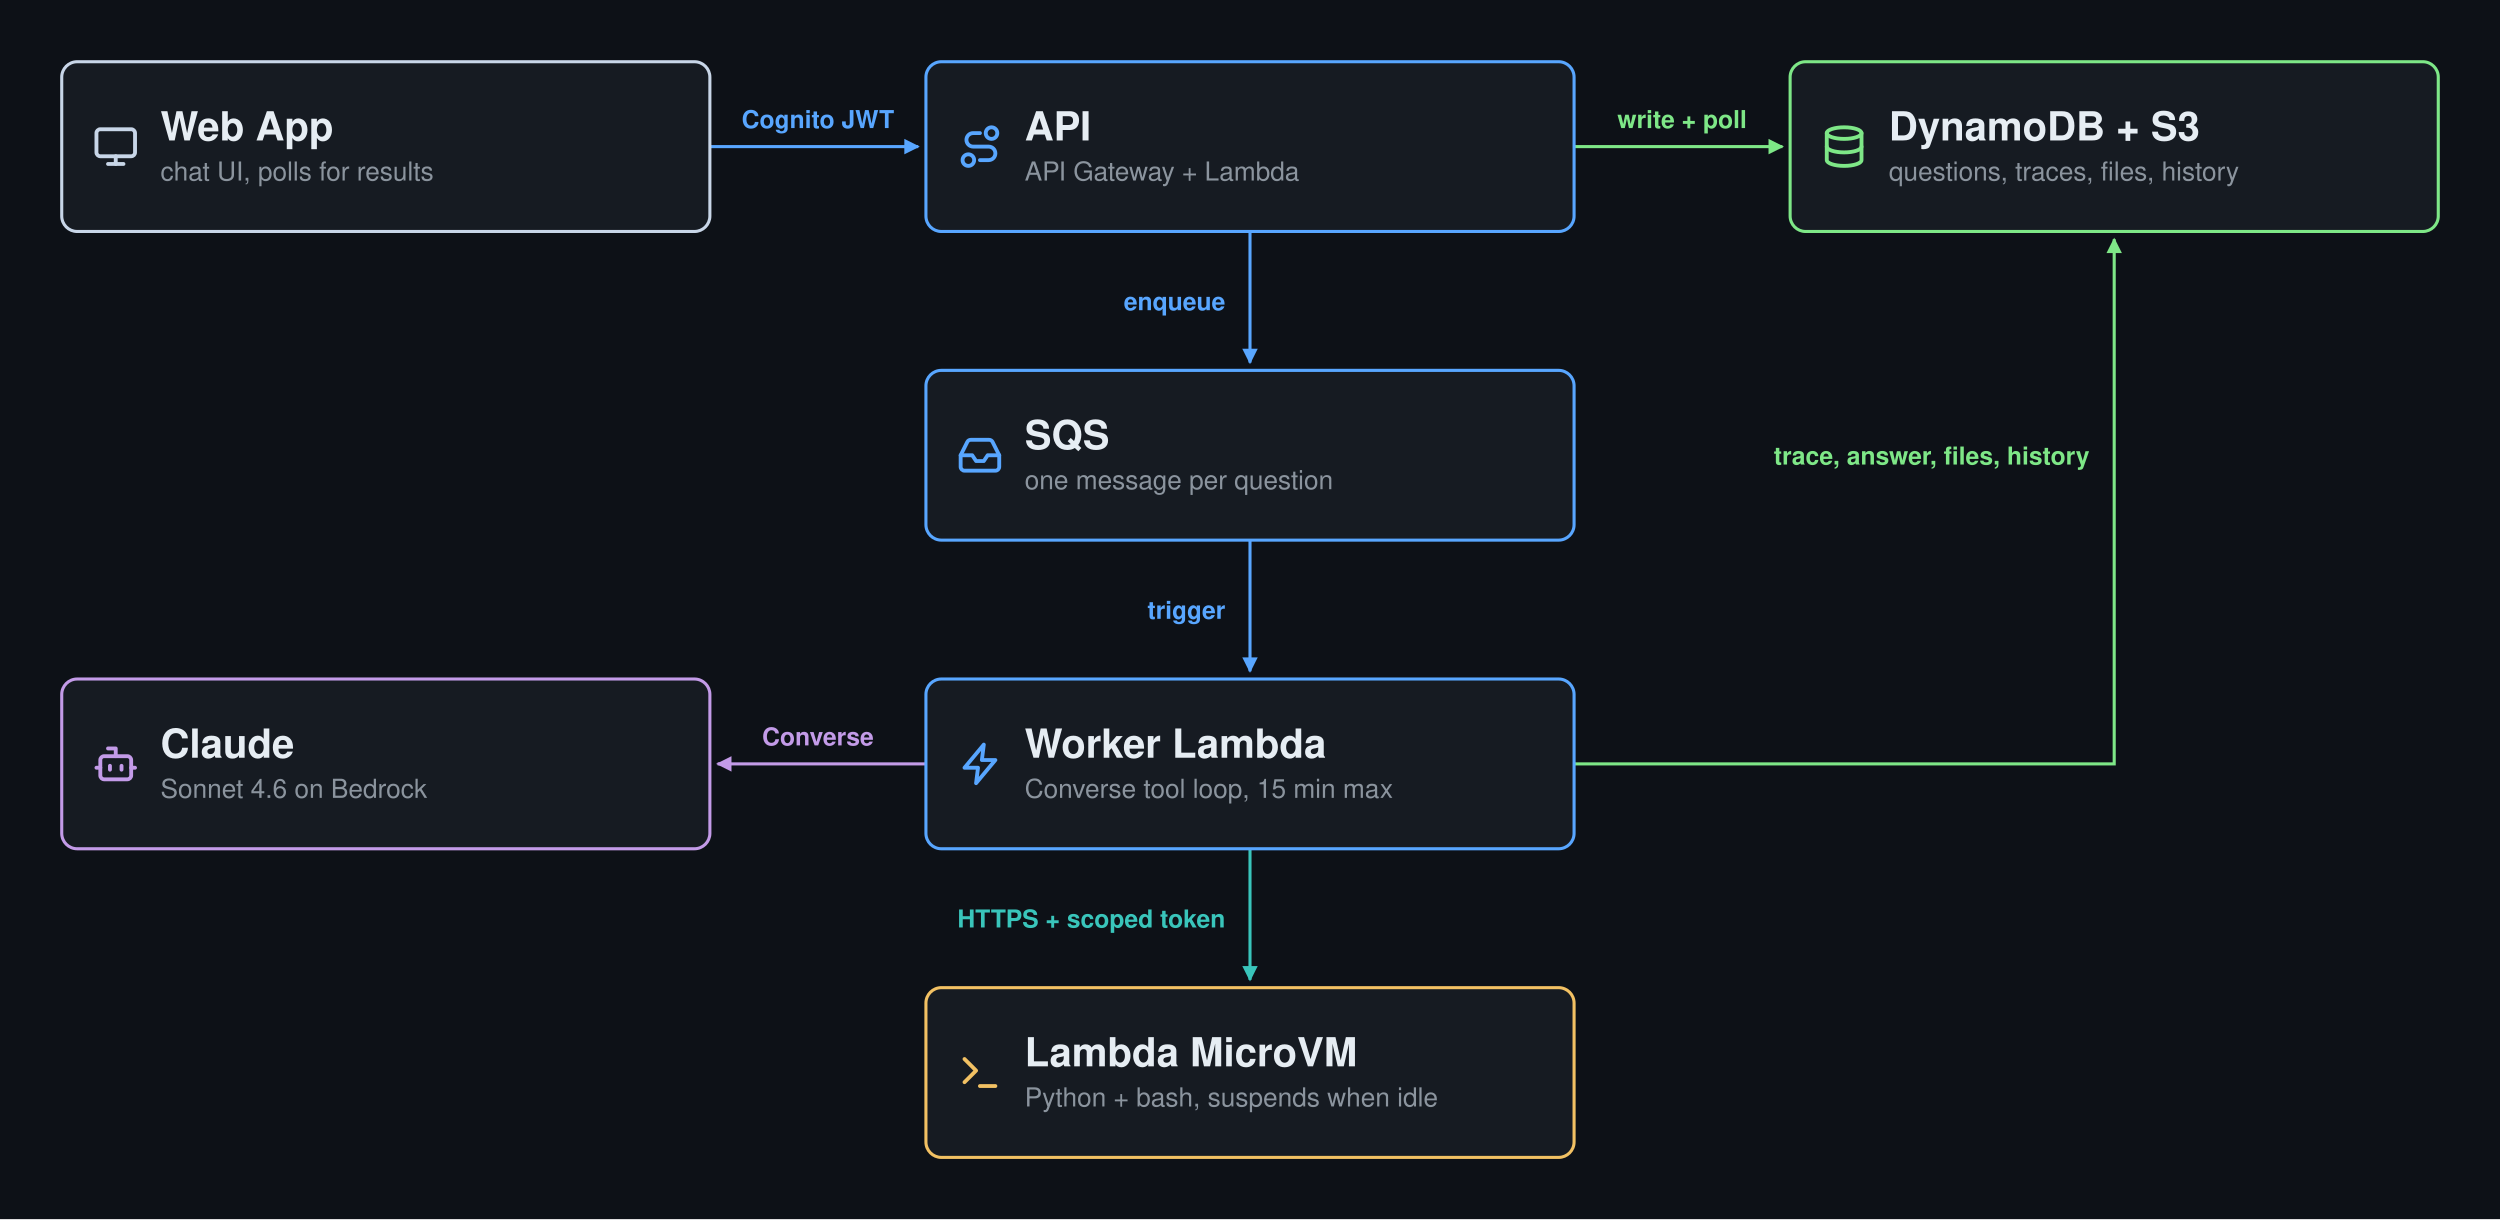
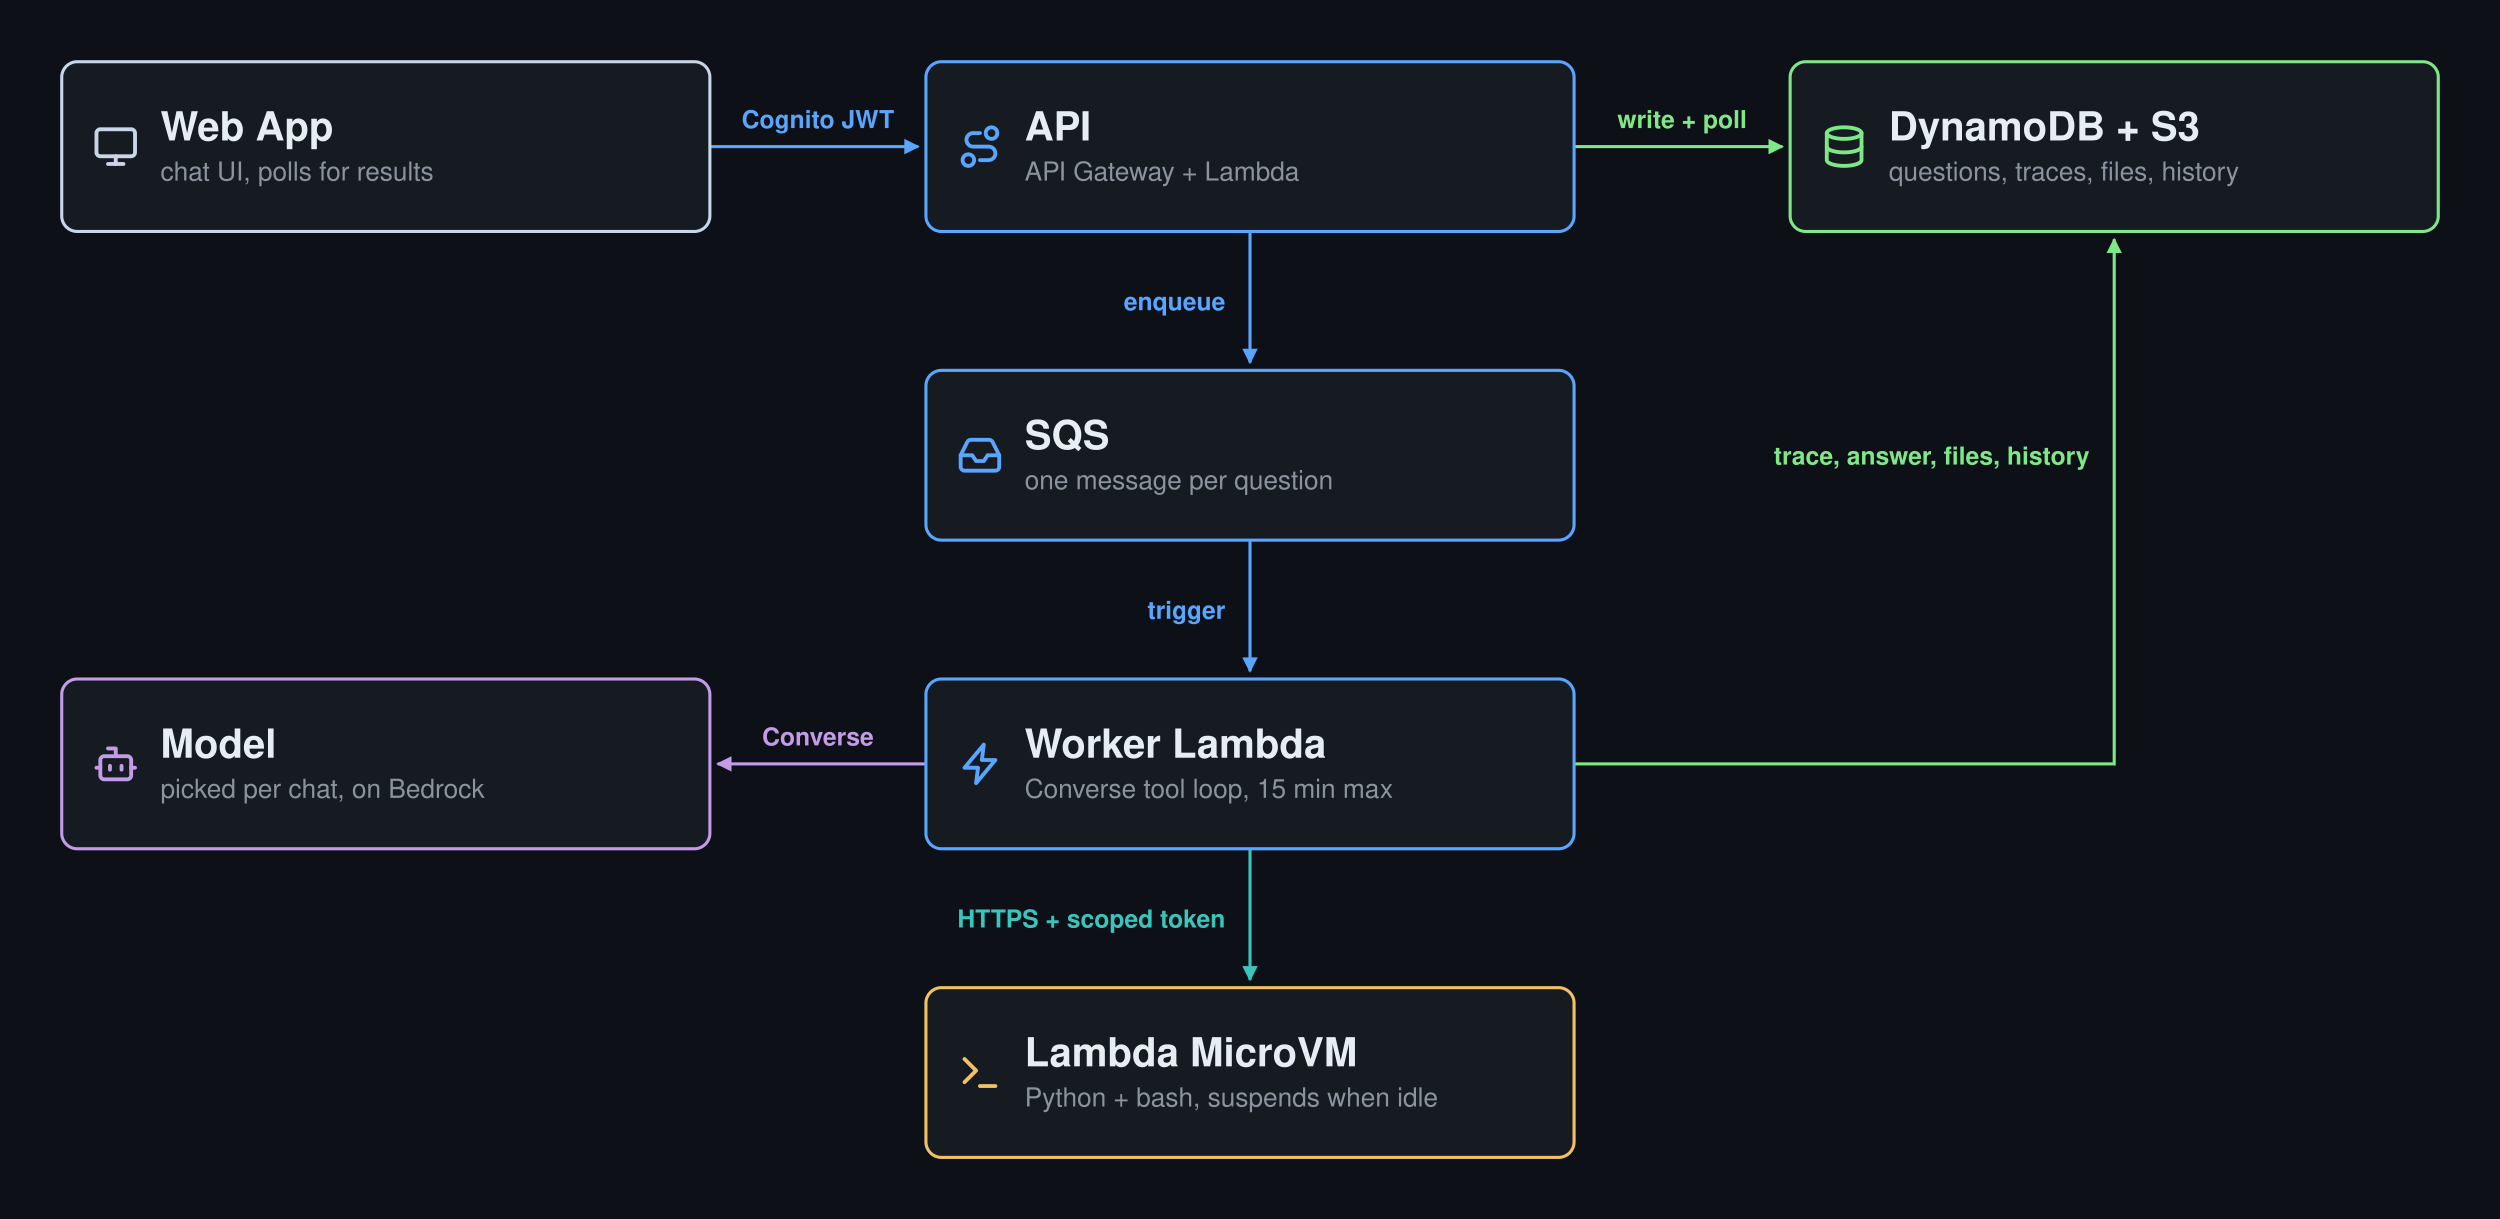
- <svg xmlns="http://www.w3.org/2000/svg" width="1620" height="790" viewBox="0 0 1620 790" role="img" aria-label="A web app calls an API that writes each question to DynamoDB and S3 and enqueues it on SQS; a worker Lambda runs the Converse tool loop, calling Claude on Bedrock and running code in a per-conversation Lambda MicroVM, and writes results back to DynamoDB and S3, which the web app polls">
+ <svg xmlns="http://www.w3.org/2000/svg" width="1620" height="790" viewBox="0 0 1620 790" role="img" aria-label="A web app calls an API that writes each question to DynamoDB and S3 and enqueues it on SQS; a worker Lambda runs the Converse tool loop, calling the conversation's model on Bedrock and running code in a per-conversation Lambda MicroVM, and writes results back to DynamoDB and S3, which the web app polls">
  <defs>
    <marker id="a_e_web" viewBox="0 0 10 10" refX="9" refY="5" markerWidth="5" markerHeight="5" orient="auto-start-reverse">
      <path d="M0,0 L10,5 L0,10 z" fill="#58a6ff" />
    </marker>
    <marker id="a_e_poll" viewBox="0 0 10 10" refX="9" refY="5" markerWidth="5" markerHeight="5" orient="auto-start-reverse">
      <path d="M0,0 L10,5 L0,10 z" fill="#7ee787" />
    </marker>
    <marker id="a_e_queue" viewBox="0 0 10 10" refX="9" refY="5" markerWidth="5" markerHeight="5" orient="auto-start-reverse">
      <path d="M0,0 L10,5 L0,10 z" fill="#58a6ff" />
    </marker>
    <marker id="a_e_agent" viewBox="0 0 10 10" refX="9" refY="5" markerWidth="5" markerHeight="5" orient="auto-start-reverse">
      <path d="M0,0 L10,5 L0,10 z" fill="#58a6ff" />
    </marker>
    <marker id="a_e_model" viewBox="0 0 10 10" refX="9" refY="5" markerWidth="5" markerHeight="5" orient="auto-start-reverse">
      <path d="M0,0 L10,5 L0,10 z" fill="#c39be8" />
    </marker>
    <marker id="a_e_sand" viewBox="0 0 10 10" refX="9" refY="5" markerWidth="5" markerHeight="5" orient="auto-start-reverse">
      <path d="M0,0 L10,5 L0,10 z" fill="#39c5bb" />
    </marker>
    <marker id="a_e_store" viewBox="0 0 10 10" refX="9" refY="5" markerWidth="5" markerHeight="5" orient="auto-start-reverse">
      <path d="M0,0 L10,5 L0,10 z" fill="#7ee787" />
    </marker>
  </defs>
  <rect width="1620" height="790" fill="#0d1117" />
  <path d="M460,95.0 L595,95.0" fill="none" stroke="#58a6ff" stroke-width="2" marker-end="url(#a_e_web)" />
  <text x="530.0" y="83.0" text-anchor="middle" font-family="-apple-system, BlinkMacSystemFont, Segoe UI, Helvetica, Arial, sans-serif" font-size="16" font-weight="600" fill="#58a6ff">Cognito JWT</text>
  <path d="M1020,95.0 L1155,95.0" fill="none" stroke="#7ee787" stroke-width="2" marker-end="url(#a_e_poll)" />
  <text x="1090.0" y="83.0" text-anchor="middle" font-family="-apple-system, BlinkMacSystemFont, Segoe UI, Helvetica, Arial, sans-serif" font-size="16" font-weight="600" fill="#7ee787">write + poll</text>
  <path d="M810.0,150 L810.0,235" fill="none" stroke="#58a6ff" stroke-width="2" marker-end="url(#a_e_queue)" />
  <text x="794.0" y="201.0" text-anchor="end" font-family="-apple-system, BlinkMacSystemFont, Segoe UI, Helvetica, Arial, sans-serif" font-size="16" font-weight="600" fill="#58a6ff">enqueue</text>
  <path d="M810.0,350 L810.0,435" fill="none" stroke="#58a6ff" stroke-width="2" marker-end="url(#a_e_agent)" />
  <text x="794.0" y="401.0" text-anchor="end" font-family="-apple-system, BlinkMacSystemFont, Segoe UI, Helvetica, Arial, sans-serif" font-size="16" font-weight="600" fill="#58a6ff">trigger</text>
  <path d="M600,495.0 L465,495.0" fill="none" stroke="#c39be8" stroke-width="2" marker-end="url(#a_e_model)" />
  <text x="530.0" y="483.0" text-anchor="middle" font-family="-apple-system, BlinkMacSystemFont, Segoe UI, Helvetica, Arial, sans-serif" font-size="16" font-weight="600" fill="#c39be8">Converse</text>
  <path d="M810.0,550 L810.0,635" fill="none" stroke="#39c5bb" stroke-width="2" marker-end="url(#a_e_sand)" />
  <text x="794.0" y="601.0" text-anchor="end" font-family="-apple-system, BlinkMacSystemFont, Segoe UI, Helvetica, Arial, sans-serif" font-size="16" font-weight="600" fill="#39c5bb">HTTPS + scoped token</text>
  <path d="M1020,495.0 H1370.0 V155" fill="none" stroke="#7ee787" stroke-width="2" marker-end="url(#a_e_store)" />
  <text x="1354.0" y="301.0" text-anchor="end" font-family="-apple-system, BlinkMacSystemFont, Segoe UI, Helvetica, Arial, sans-serif" font-size="16" font-weight="600" fill="#7ee787">trace, answer, files, history</text>
  <rect x="40" y="40" width="420" height="110" rx="10" ry="10" fill="#161b22" stroke="#c8d6e8" stroke-width="2" />
  <g transform="translate(60,80.0) scale(1.25)" fill="none" stroke="#c8d6e8" stroke-width="2" stroke-linecap="round" stroke-linejoin="round">
    <rect width="20" height="14" x="2" y="3" rx="2" />
    <line x1="8" x2="16" y1="21" y2="21" />
    <line x1="12" x2="12" y1="17" y2="21" />
  </g>
  <text x="104.0" y="91.0" font-family="-apple-system, BlinkMacSystemFont, Segoe UI, Helvetica, Arial, sans-serif" font-size="26" font-weight="600" fill="#e6edf3">Web App</text>
  <text x="104.0" y="117.0" font-family="-apple-system, BlinkMacSystemFont, Segoe UI, Helvetica, Arial, sans-serif" font-size="17" fill="#8b949e">chat UI, polls for results</text>
  <rect x="600" y="40" width="420" height="110" rx="10" ry="10" fill="#161b22" stroke="#58a6ff" stroke-width="2" />
  <g transform="translate(620,80.0) scale(1.25)" fill="none" stroke="#58a6ff" stroke-width="2" stroke-linecap="round" stroke-linejoin="round">
    <circle cx="6" cy="19" r="3" />
    <circle cx="18" cy="5" r="3" />
    <path d="M12 19h4.5a3.5 3.5 0 0 0 0-7h-8a3.5 3.5 0 0 1 0-7H12" />
  </g>
  <text x="664.0" y="91.0" font-family="-apple-system, BlinkMacSystemFont, Segoe UI, Helvetica, Arial, sans-serif" font-size="26" font-weight="600" fill="#e6edf3">API</text>
  <text x="664.0" y="117.0" font-family="-apple-system, BlinkMacSystemFont, Segoe UI, Helvetica, Arial, sans-serif" font-size="17" fill="#8b949e">API Gateway + Lambda</text>
  <rect x="1160" y="40" width="420" height="110" rx="10" ry="10" fill="#161b22" stroke="#7ee787" stroke-width="2" />
  <g transform="translate(1180,80.0) scale(1.25)" fill="none" stroke="#7ee787" stroke-width="2" stroke-linecap="round" stroke-linejoin="round">
    <ellipse cx="12" cy="5" rx="9" ry="3" />
    <path d="M3 5V19A9 3 0 0 0 21 19V5" />
    <path d="M3 12A9 3 0 0 0 21 12" />
  </g>
  <text x="1224.0" y="91.0" font-family="-apple-system, BlinkMacSystemFont, Segoe UI, Helvetica, Arial, sans-serif" font-size="26" font-weight="600" fill="#e6edf3">DynamoDB + S3</text>
  <text x="1224.0" y="117.0" font-family="-apple-system, BlinkMacSystemFont, Segoe UI, Helvetica, Arial, sans-serif" font-size="17" fill="#8b949e">questions, traces, files, history</text>
  <rect x="600" y="240" width="420" height="110" rx="10" ry="10" fill="#161b22" stroke="#58a6ff" stroke-width="2" />
  <g transform="translate(620,280.0) scale(1.25)" fill="none" stroke="#58a6ff" stroke-width="2" stroke-linecap="round" stroke-linejoin="round">
    <polyline points="22 12 16 12 14 15 10 15 8 12 2 12" />
    <path d="M5.45 5.11 2 12v6a2 2 0 0 0 2 2h16a2 2 0 0 0 2-2v-6l-3.45-6.89A2 2 0 0 0 16.76 4H7.24a2 2 0 0 0-1.79 1.11z" />
  </g>
  <text x="664.0" y="291.0" font-family="-apple-system, BlinkMacSystemFont, Segoe UI, Helvetica, Arial, sans-serif" font-size="26" font-weight="600" fill="#e6edf3">SQS</text>
  <text x="664.0" y="317.0" font-family="-apple-system, BlinkMacSystemFont, Segoe UI, Helvetica, Arial, sans-serif" font-size="17" fill="#8b949e">one message per question</text>
  <rect x="600" y="440" width="420" height="110" rx="10" ry="10" fill="#161b22" stroke="#58a6ff" stroke-width="2" />
  <g transform="translate(620,480.0) scale(1.25)" fill="none" stroke="#58a6ff" stroke-width="2" stroke-linecap="round" stroke-linejoin="round">
    <path d="M4 14h7l-1 8 10-12h-7l1-8z" />
  </g>
  <text x="664.0" y="491.0" font-family="-apple-system, BlinkMacSystemFont, Segoe UI, Helvetica, Arial, sans-serif" font-size="26" font-weight="600" fill="#e6edf3">Worker Lambda</text>
  <text x="664.0" y="517.0" font-family="-apple-system, BlinkMacSystemFont, Segoe UI, Helvetica, Arial, sans-serif" font-size="17" fill="#8b949e">Converse tool loop, 15 min max</text>
  <rect x="40" y="440" width="420" height="110" rx="10" ry="10" fill="#161b22" stroke="#c39be8" stroke-width="2" />
  <g transform="translate(60,480.0) scale(1.25)" fill="none" stroke="#c39be8" stroke-width="2" stroke-linecap="round" stroke-linejoin="round">
    <path d="M12 8V4H8" />
    <rect width="16" height="12" x="4" y="8" rx="2" />
    <path d="M2 14h2" />
    <path d="M20 14h2" />
    <path d="M15 13v2" />
    <path d="M9 13v2" />
  </g>
-   <text x="104.0" y="491.0" font-family="-apple-system, BlinkMacSystemFont, Segoe UI, Helvetica, Arial, sans-serif" font-size="26" font-weight="600" fill="#e6edf3">Claude</text>
-   <text x="104.0" y="517.0" font-family="-apple-system, BlinkMacSystemFont, Segoe UI, Helvetica, Arial, sans-serif" font-size="17" fill="#8b949e">Sonnet 4.6 on Bedrock</text>
+   <text x="104.0" y="491.0" font-family="-apple-system, BlinkMacSystemFont, Segoe UI, Helvetica, Arial, sans-serif" font-size="26" font-weight="600" fill="#e6edf3">Model</text>
+   <text x="104.0" y="517.0" font-family="-apple-system, BlinkMacSystemFont, Segoe UI, Helvetica, Arial, sans-serif" font-size="17" fill="#8b949e">picked per chat, on Bedrock</text>
  <rect x="600" y="640" width="420" height="110" rx="10" ry="10" fill="#161b22" stroke="#f2c163" stroke-width="2" />
  <g transform="translate(620,680.0) scale(1.25)" fill="none" stroke="#f2c163" stroke-width="2" stroke-linecap="round" stroke-linejoin="round">
    <polyline points="4 17 10 11 4 5" />
    <line x1="12" x2="20" y1="19" y2="19" />
  </g>
  <text x="664.0" y="691.0" font-family="-apple-system, BlinkMacSystemFont, Segoe UI, Helvetica, Arial, sans-serif" font-size="26" font-weight="600" fill="#e6edf3">Lambda MicroVM</text>
  <text x="664.0" y="717.0" font-family="-apple-system, BlinkMacSystemFont, Segoe UI, Helvetica, Arial, sans-serif" font-size="17" fill="#8b949e">Python + bash, suspends when idle</text>
</svg>
